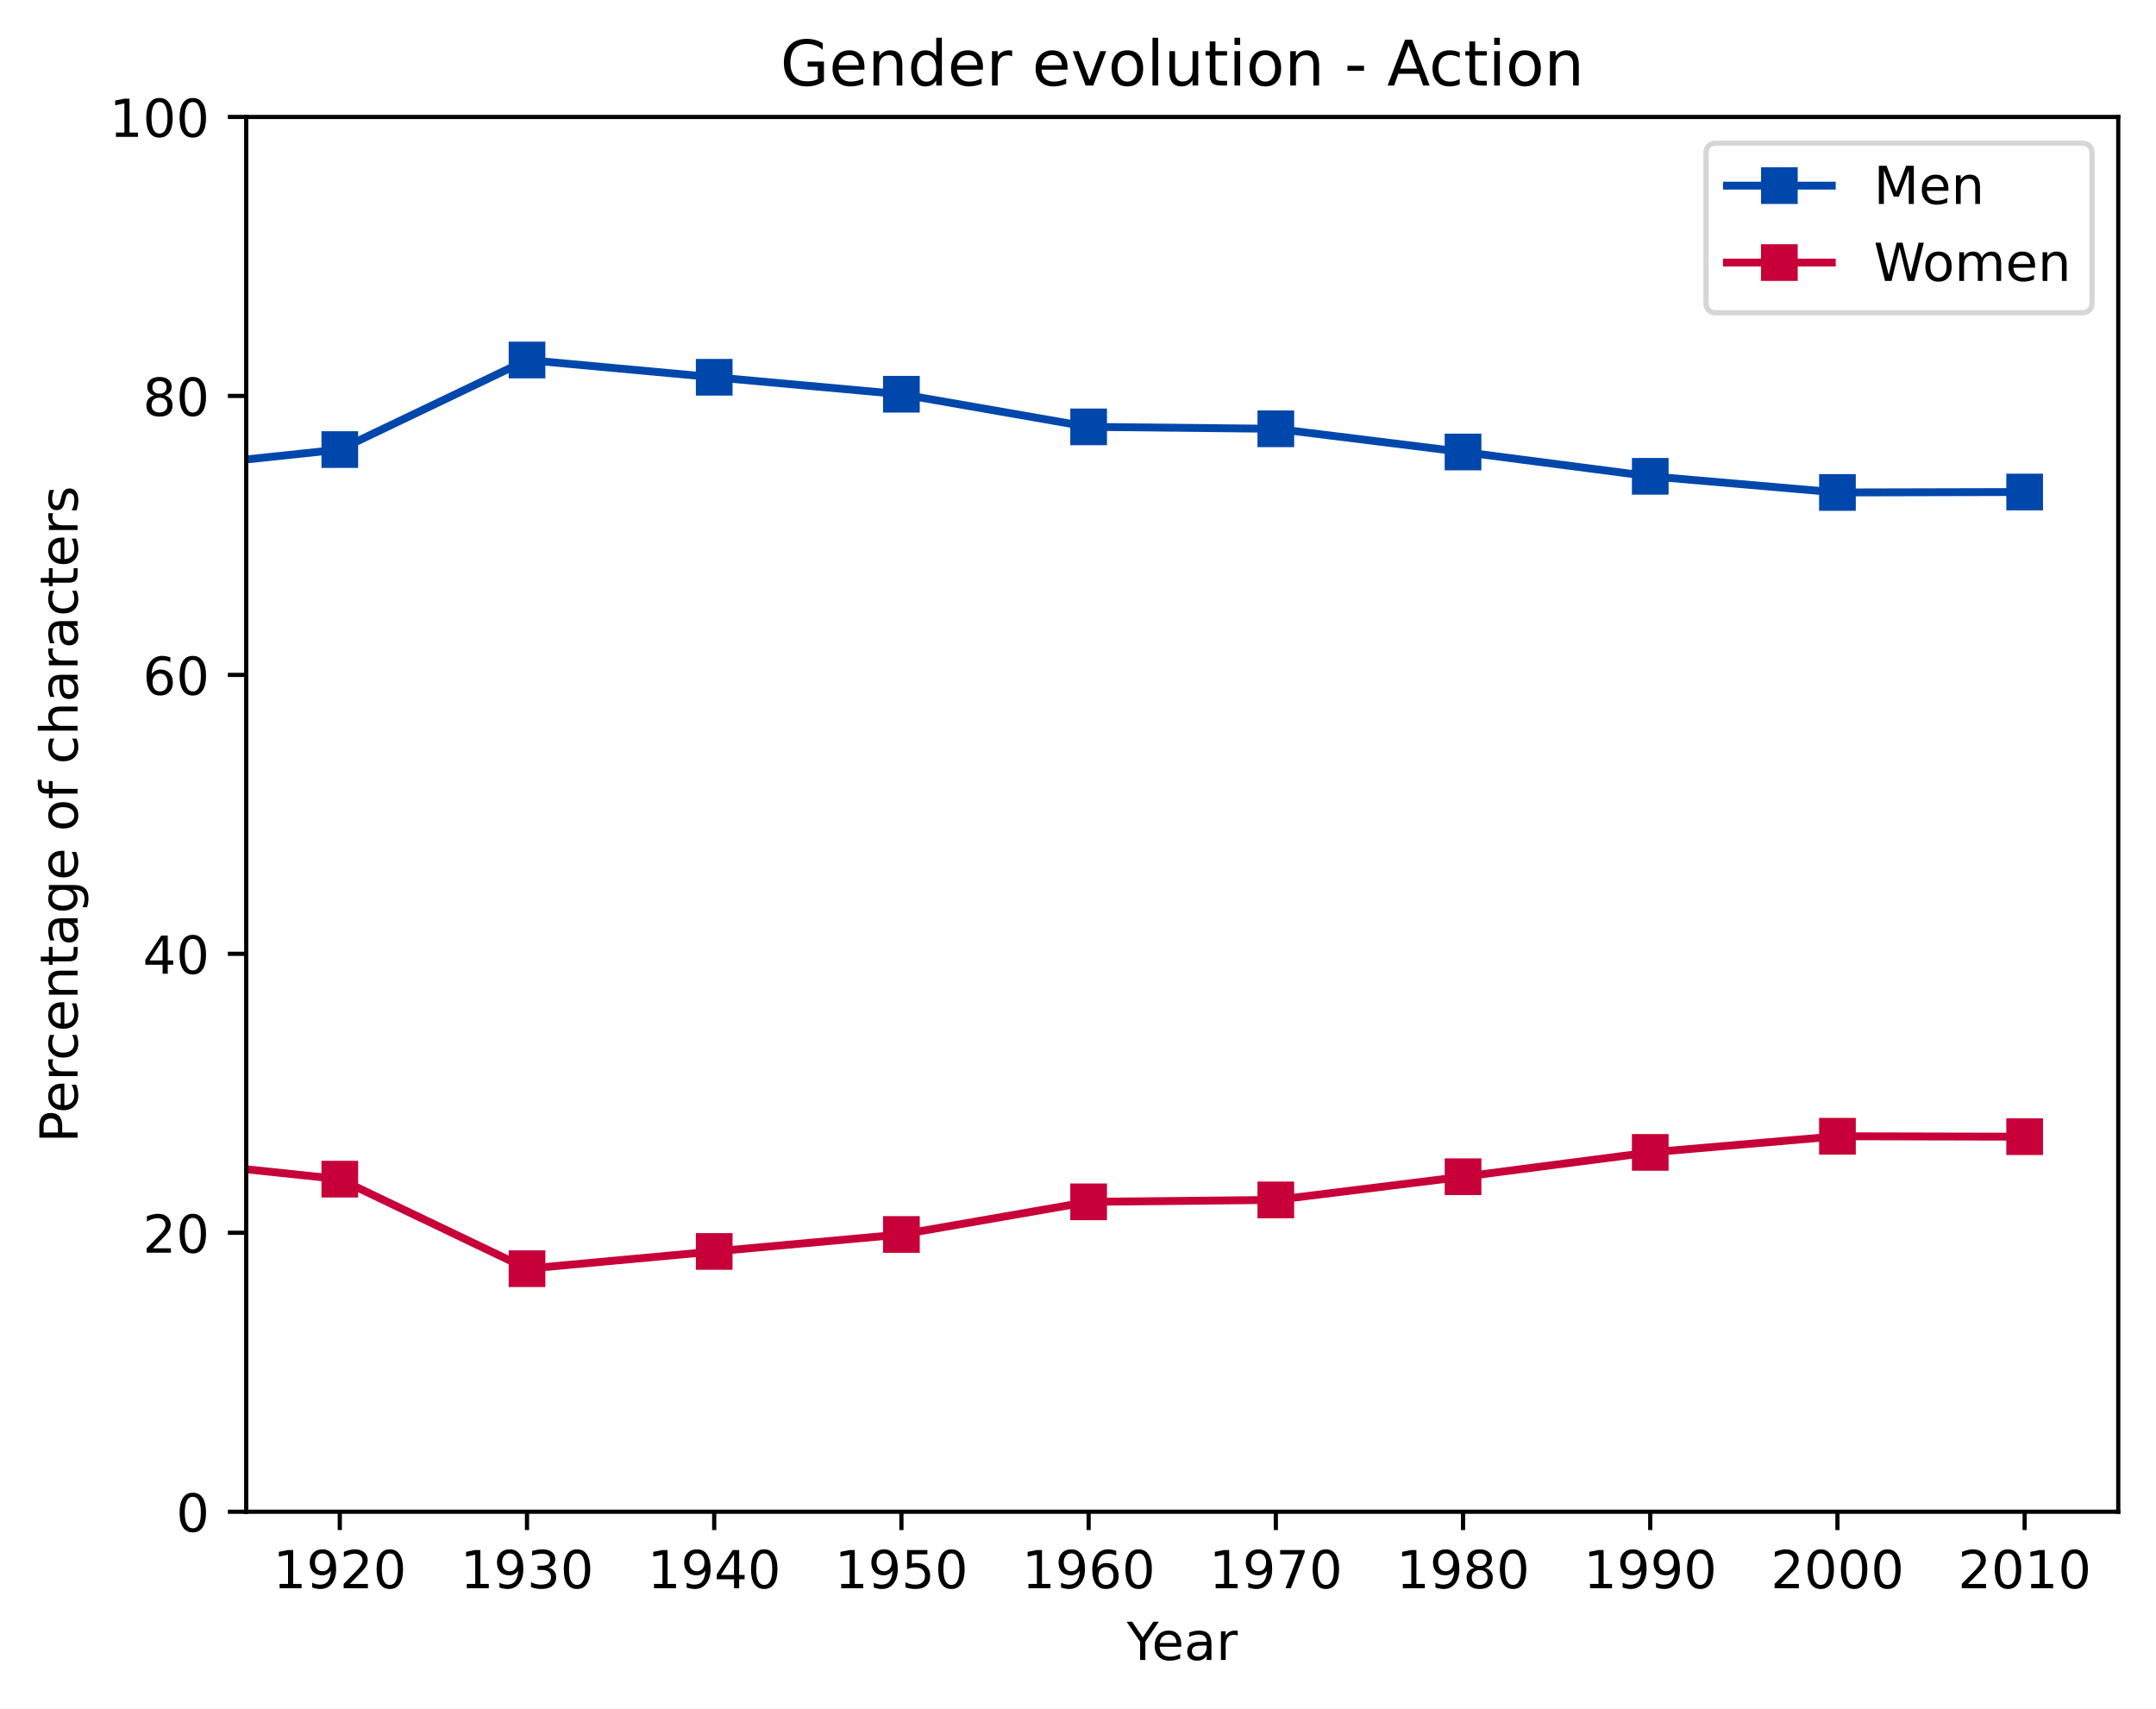
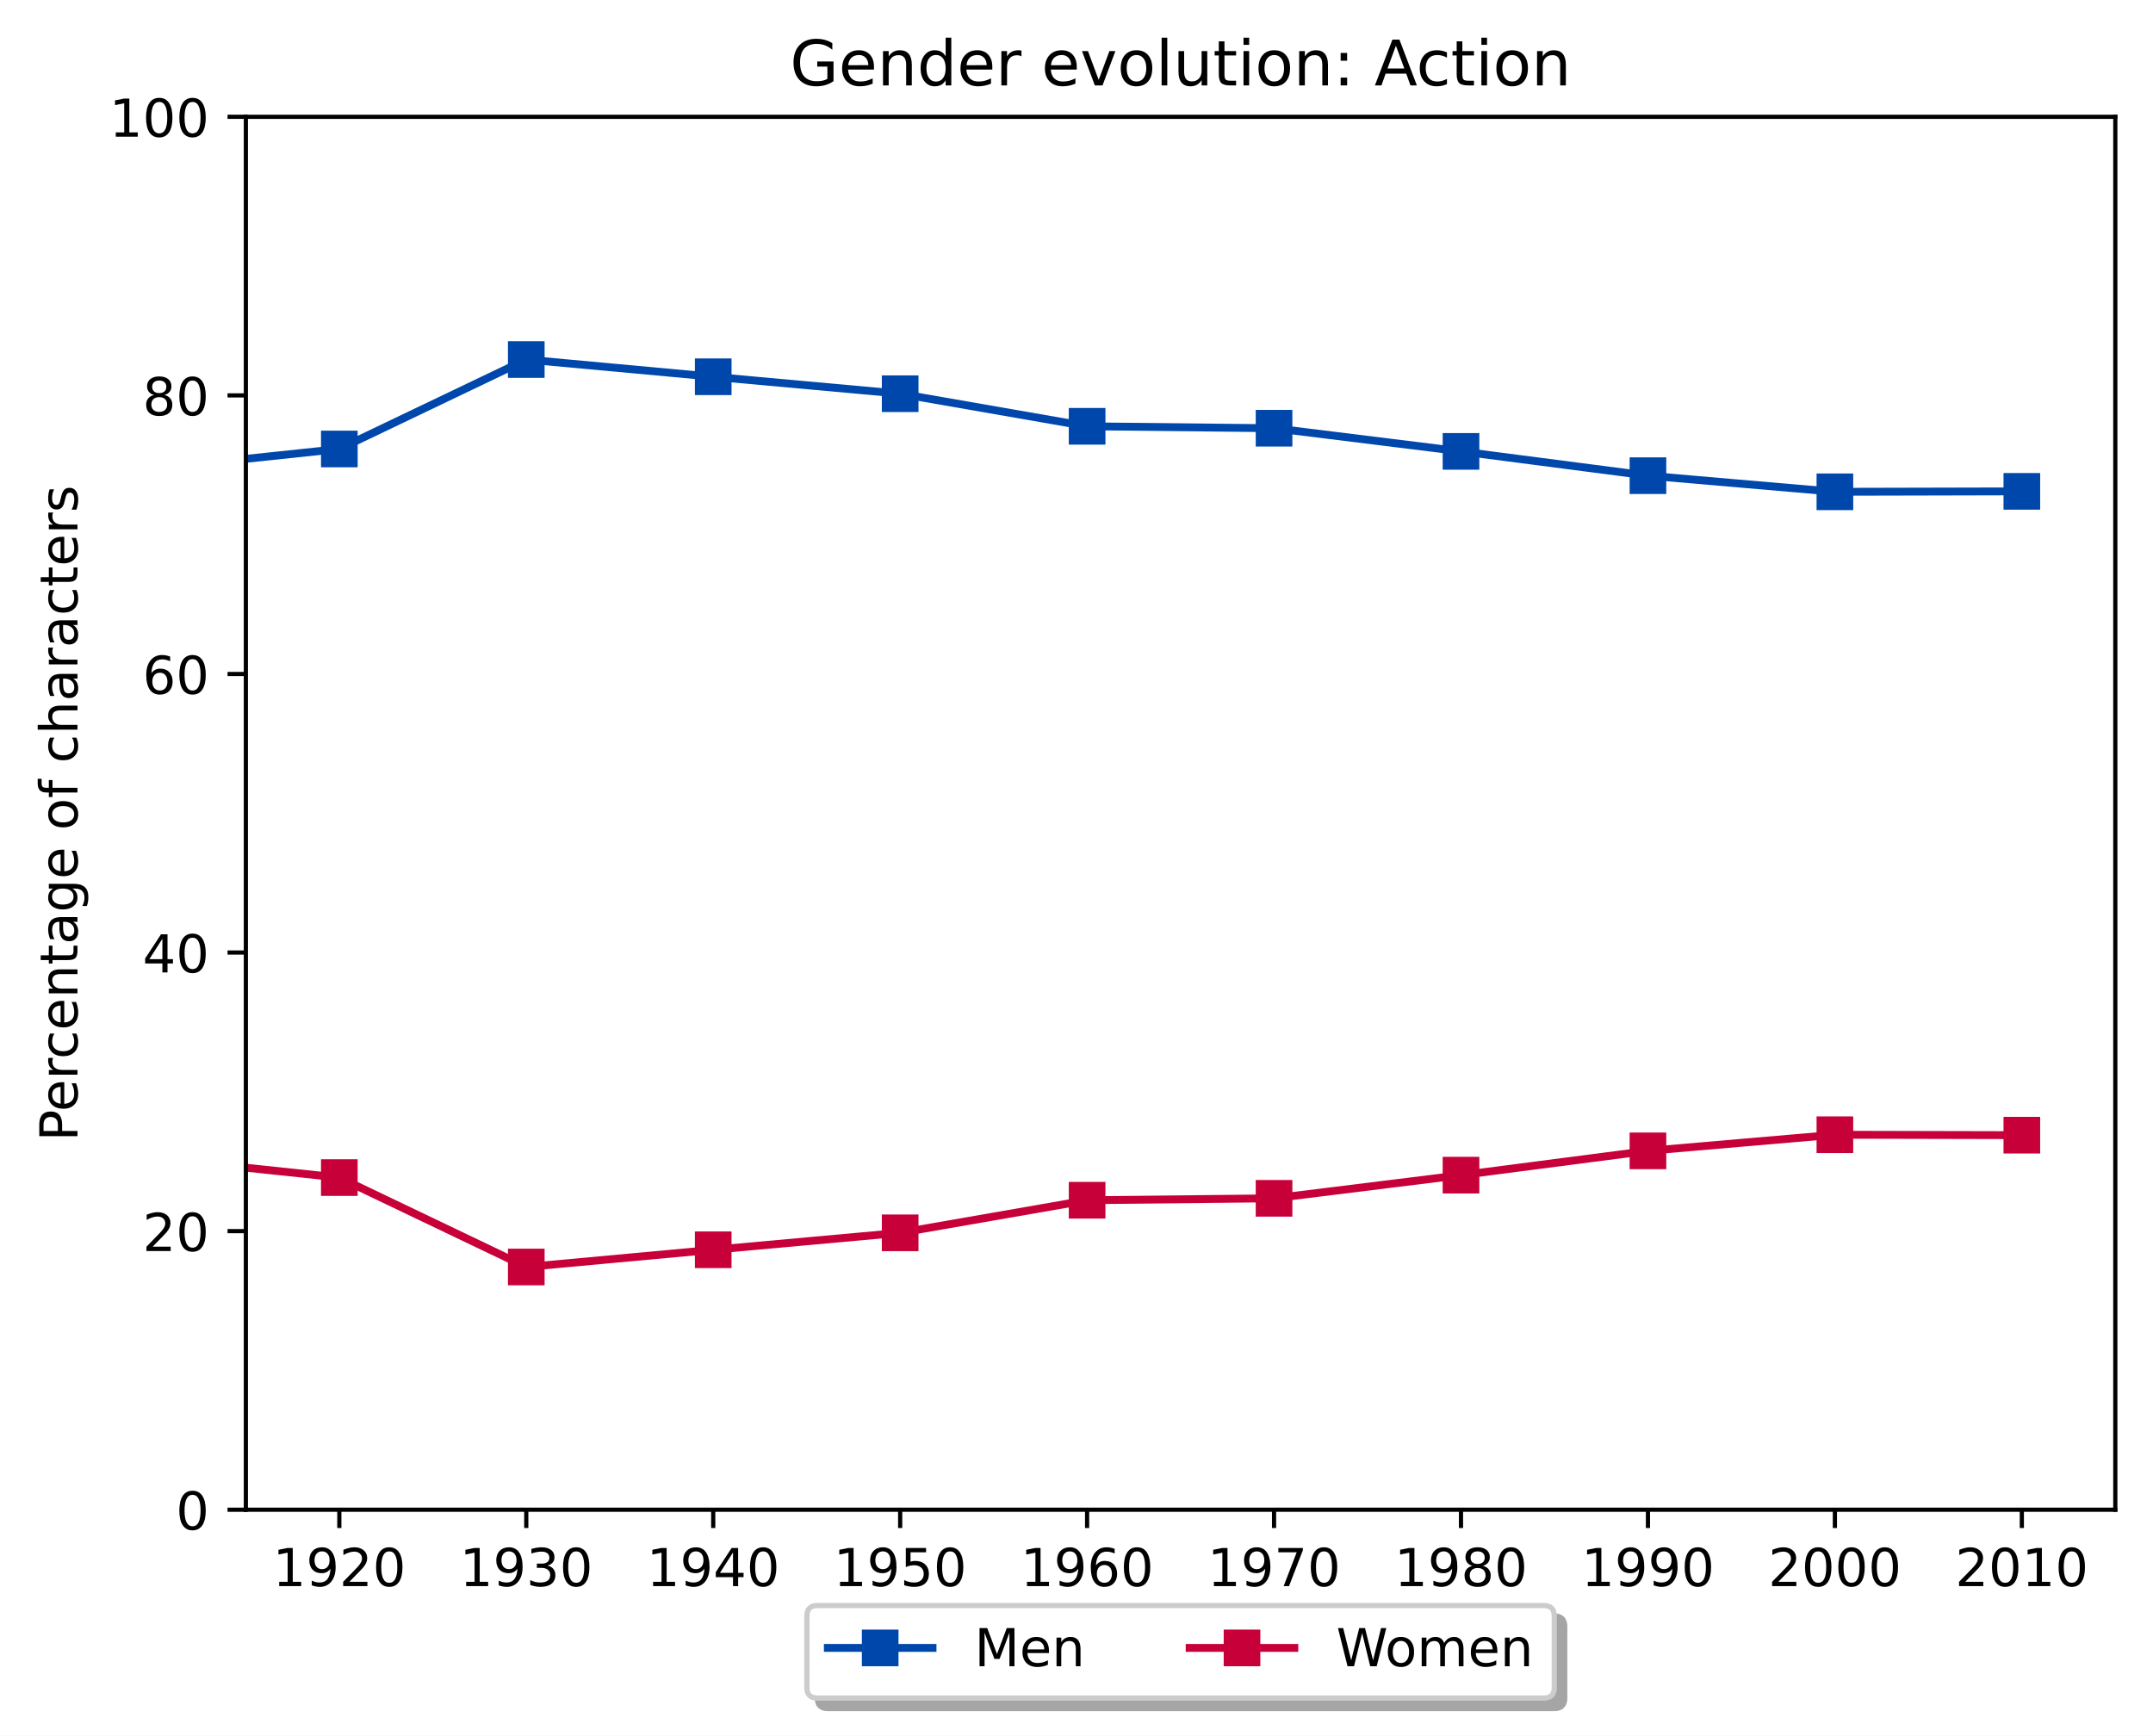
- <svg xmlns="http://www.w3.org/2000/svg" xmlns:xlink="http://www.w3.org/1999/xlink" width="411.286pt" height="325.986pt" viewBox="0 0 411.286 325.986" version="1.1">
+ <svg xmlns="http://www.w3.org/2000/svg" xmlns:xlink="http://www.w3.org/1999/xlink" width="411.286pt" height="331.614pt" viewBox="0 0 411.286 331.614" version="1.1">
  <defs>
    <style type="text/css">*{stroke-linejoin: round; stroke-linecap: butt}</style>
  </defs>
  <g id="figure_1">
    <g id="patch_1">
-       <path d="M 0 325.986  L 411.286 325.986  L 411.286 0  L 0 0  z " style="fill: #ffffff" />
+       <path d="M 0 331.614  L 411.286 331.614  L 411.286 0  L 0 0  z " style="fill: #ffffff" />
    </g>
    <g id="axes_1">
      <g id="patch_2">
        <path d="M 46.966 288.43  L 404.086 288.43  L 404.086 22.318  L 46.966 22.318  z " style="fill: #ffffff" />
      </g>
      <g id="matplotlib.axis_1">
        <g id="xtick_1">
          <g id="line2d_1">
            <defs>
-               <path id="maaf0860f93" d="M 0 0  L 0 3.5  " style="stroke: #000000; stroke-width: 0.8" />
-             </defs>
-             <g>
-               <use xlink:href="#maaf0860f93" x="64.822" y="288.43" style="stroke: #000000; stroke-width: 0.8" />
+               <path id="m2ff13b3310" d="M 0 0  L 0 3.5  " style="stroke: #000000; stroke-width: 0.8" />
+             </defs>
+             <g>
+               <use xlink:href="#m2ff13b3310" x="64.822" y="288.43" style="stroke: #000000; stroke-width: 0.8" />
            </g>
          </g>
          <g id="text_1">
            <g transform="translate(52.09663 303.0286)scale(0.1 -0.1)">
              <defs>
                <path id="DejaVuSans-31" d="M 794 531  L 1825 531  L 1825 4091  L 703 3866  L 703 4441  L 1819 4666  L 2450 4666  L 2450 531  L 3481 531  L 3481 0  L 794 0  L 794 531  z " transform="scale(0.015625)" />
                <path id="DejaVuSans-39" d="M 703 97  L 703 672  Q 941 559 1184 500  Q 1428 441 1663 441  Q 2288 441 2617 861  Q 2947 1281 2994 2138  Q 2813 1869 2534 1725  Q 2256 1581 1919 1581  Q 1219 1581 811 2004  Q 403 2428 403 3163  Q 403 3881 828 4315  Q 1253 4750 1959 4750  Q 2769 4750 3195 4129  Q 3622 3509 3622 2328  Q 3622 1225 3098 567  Q 2575 -91 1691 -91  Q 1453 -91 1209 -44  Q 966 3 703 97  z M 1959 2075  Q 2384 2075 2632 2365  Q 2881 2656 2881 3163  Q 2881 3666 2632 3958  Q 2384 4250 1959 4250  Q 1534 4250 1286 3958  Q 1038 3666 1038 3163  Q 1038 2656 1286 2365  Q 1534 2075 1959 2075  z " transform="scale(0.015625)" />
                <path id="DejaVuSans-32" d="M 1228 531  L 3431 531  L 3431 0  L 469 0  L 469 531  Q 828 903 1448 1529  Q 2069 2156 2228 2338  Q 2531 2678 2651 2914  Q 2772 3150 2772 3378  Q 2772 3750 2511 3984  Q 2250 4219 1831 4219  Q 1534 4219 1204 4116  Q 875 4013 500 3803  L 500 4441  Q 881 4594 1212 4672  Q 1544 4750 1819 4750  Q 2544 4750 2975 4387  Q 3406 4025 3406 3419  Q 3406 3131 3298 2873  Q 3191 2616 2906 2266  Q 2828 2175 2409 1742  Q 1991 1309 1228 531  z " transform="scale(0.015625)" />
                <path id="DejaVuSans-30" d="M 2034 4250  Q 1547 4250 1301 3770  Q 1056 3291 1056 2328  Q 1056 1369 1301 889  Q 1547 409 2034 409  Q 2525 409 2770 889  Q 3016 1369 3016 2328  Q 3016 3291 2770 3770  Q 2525 4250 2034 4250  z M 2034 4750  Q 2819 4750 3233 4129  Q 3647 3509 3647 2328  Q 3647 1150 3233 529  Q 2819 -91 2034 -91  Q 1250 -91 836 529  Q 422 1150 422 2328  Q 422 3509 836 4129  Q 1250 4750 2034 4750  z " transform="scale(0.015625)" />
              </defs>
              <use xlink:href="#DejaVuSans-31" />
              <use xlink:href="#DejaVuSans-39" x="63.623" />
              <use xlink:href="#DejaVuSans-32" x="127.246" />
              <use xlink:href="#DejaVuSans-30" x="190.869" />
            </g>
          </g>
        </g>
        <g id="xtick_2">
          <g id="line2d_2">
            <g>
-               <use xlink:href="#maaf0860f93" x="100.534" y="288.43" style="stroke: #000000; stroke-width: 0.8" />
+               <use xlink:href="#m2ff13b3310" x="100.534" y="288.43" style="stroke: #000000; stroke-width: 0.8" />
            </g>
          </g>
          <g id="text_2">
            <g transform="translate(87.80863 303.0286)scale(0.1 -0.1)">
              <defs>
                <path id="DejaVuSans-33" d="M 2597 2516  Q 3050 2419 3304 2112  Q 3559 1806 3559 1356  Q 3559 666 3084 287  Q 2609 -91 1734 -91  Q 1441 -91 1130 -33  Q 819 25 488 141  L 488 750  Q 750 597 1062 519  Q 1375 441 1716 441  Q 2309 441 2620 675  Q 2931 909 2931 1356  Q 2931 1769 2642 2001  Q 2353 2234 1838 2234  L 1294 2234  L 1294 2753  L 1863 2753  Q 2328 2753 2575 2939  Q 2822 3125 2822 3475  Q 2822 3834 2567 4026  Q 2313 4219 1838 4219  Q 1578 4219 1281 4162  Q 984 4106 628 3988  L 628 4550  Q 988 4650 1302 4700  Q 1616 4750 1894 4750  Q 2613 4750 3031 4423  Q 3450 4097 3450 3541  Q 3450 3153 3228 2886  Q 3006 2619 2597 2516  z " transform="scale(0.015625)" />
              </defs>
              <use xlink:href="#DejaVuSans-31" />
              <use xlink:href="#DejaVuSans-39" x="63.623" />
              <use xlink:href="#DejaVuSans-33" x="127.246" />
              <use xlink:href="#DejaVuSans-30" x="190.869" />
            </g>
          </g>
        </g>
        <g id="xtick_3">
          <g id="line2d_3">
            <g>
-               <use xlink:href="#maaf0860f93" x="136.246" y="288.43" style="stroke: #000000; stroke-width: 0.8" />
+               <use xlink:href="#m2ff13b3310" x="136.246" y="288.43" style="stroke: #000000; stroke-width: 0.8" />
            </g>
          </g>
          <g id="text_3">
            <g transform="translate(123.5206 303.0286)scale(0.1 -0.1)">
              <defs>
                <path id="DejaVuSans-34" d="M 2419 4116  L 825 1625  L 2419 1625  L 2419 4116  z M 2253 4666  L 3047 4666  L 3047 1625  L 3713 1625  L 3713 1100  L 3047 1100  L 3047 0  L 2419 0  L 2419 1100  L 313 1100  L 313 1709  L 2253 4666  z " transform="scale(0.015625)" />
              </defs>
              <use xlink:href="#DejaVuSans-31" />
              <use xlink:href="#DejaVuSans-39" x="63.623" />
              <use xlink:href="#DejaVuSans-34" x="127.246" />
              <use xlink:href="#DejaVuSans-30" x="190.869" />
            </g>
          </g>
        </g>
        <g id="xtick_4">
          <g id="line2d_4">
            <g>
-               <use xlink:href="#maaf0860f93" x="171.958" y="288.43" style="stroke: #000000; stroke-width: 0.8" />
+               <use xlink:href="#m2ff13b3310" x="171.958" y="288.43" style="stroke: #000000; stroke-width: 0.8" />
            </g>
          </g>
          <g id="text_4">
            <g transform="translate(159.2326 303.0286)scale(0.1 -0.1)">
              <defs>
                <path id="DejaVuSans-35" d="M 691 4666  L 3169 4666  L 3169 4134  L 1269 4134  L 1269 2991  Q 1406 3038 1543 3061  Q 1681 3084 1819 3084  Q 2600 3084 3056 2656  Q 3513 2228 3513 1497  Q 3513 744 3044 326  Q 2575 -91 1722 -91  Q 1428 -91 1123 -41  Q 819 9 494 109  L 494 744  Q 775 591 1075 516  Q 1375 441 1709 441  Q 2250 441 2565 725  Q 2881 1009 2881 1497  Q 2881 1984 2565 2268  Q 2250 2553 1709 2553  Q 1456 2553 1204 2497  Q 953 2441 691 2322  L 691 4666  z " transform="scale(0.015625)" />
              </defs>
              <use xlink:href="#DejaVuSans-31" />
              <use xlink:href="#DejaVuSans-39" x="63.623" />
              <use xlink:href="#DejaVuSans-35" x="127.246" />
              <use xlink:href="#DejaVuSans-30" x="190.869" />
            </g>
          </g>
        </g>
        <g id="xtick_5">
          <g id="line2d_5">
            <g>
-               <use xlink:href="#maaf0860f93" x="207.67" y="288.43" style="stroke: #000000; stroke-width: 0.8" />
+               <use xlink:href="#m2ff13b3310" x="207.67" y="288.43" style="stroke: #000000; stroke-width: 0.8" />
            </g>
          </g>
          <g id="text_5">
            <g transform="translate(194.9446 303.0286)scale(0.1 -0.1)">
              <defs>
                <path id="DejaVuSans-36" d="M 2113 2584  Q 1688 2584 1439 2293  Q 1191 2003 1191 1497  Q 1191 994 1439 701  Q 1688 409 2113 409  Q 2538 409 2786 701  Q 3034 994 3034 1497  Q 3034 2003 2786 2293  Q 2538 2584 2113 2584  z M 3366 4563  L 3366 3988  Q 3128 4100 2886 4159  Q 2644 4219 2406 4219  Q 1781 4219 1451 3797  Q 1122 3375 1075 2522  Q 1259 2794 1537 2939  Q 1816 3084 2150 3084  Q 2853 3084 3261 2657  Q 3669 2231 3669 1497  Q 3669 778 3244 343  Q 2819 -91 2113 -91  Q 1303 -91 875 529  Q 447 1150 447 2328  Q 447 3434 972 4092  Q 1497 4750 2381 4750  Q 2619 4750 2861 4703  Q 3103 4656 3366 4563  z " transform="scale(0.015625)" />
              </defs>
              <use xlink:href="#DejaVuSans-31" />
              <use xlink:href="#DejaVuSans-39" x="63.623" />
              <use xlink:href="#DejaVuSans-36" x="127.246" />
              <use xlink:href="#DejaVuSans-30" x="190.869" />
            </g>
          </g>
        </g>
        <g id="xtick_6">
          <g id="line2d_6">
            <g>
-               <use xlink:href="#maaf0860f93" x="243.382" y="288.43" style="stroke: #000000; stroke-width: 0.8" />
+               <use xlink:href="#m2ff13b3310" x="243.382" y="288.43" style="stroke: #000000; stroke-width: 0.8" />
            </g>
          </g>
          <g id="text_6">
            <g transform="translate(230.6566 303.0286)scale(0.1 -0.1)">
              <defs>
                <path id="DejaVuSans-37" d="M 525 4666  L 3525 4666  L 3525 4397  L 1831 0  L 1172 0  L 2766 4134  L 525 4134  L 525 4666  z " transform="scale(0.015625)" />
              </defs>
              <use xlink:href="#DejaVuSans-31" />
              <use xlink:href="#DejaVuSans-39" x="63.623" />
              <use xlink:href="#DejaVuSans-37" x="127.246" />
              <use xlink:href="#DejaVuSans-30" x="190.869" />
            </g>
          </g>
        </g>
        <g id="xtick_7">
          <g id="line2d_7">
            <g>
-               <use xlink:href="#maaf0860f93" x="279.094" y="288.43" style="stroke: #000000; stroke-width: 0.8" />
+               <use xlink:href="#m2ff13b3310" x="279.094" y="288.43" style="stroke: #000000; stroke-width: 0.8" />
            </g>
          </g>
          <g id="text_7">
            <g transform="translate(266.3686 303.0286)scale(0.1 -0.1)">
              <defs>
                <path id="DejaVuSans-38" d="M 2034 2216  Q 1584 2216 1326 1975  Q 1069 1734 1069 1313  Q 1069 891 1326 650  Q 1584 409 2034 409  Q 2484 409 2743 651  Q 3003 894 3003 1313  Q 3003 1734 2745 1975  Q 2488 2216 2034 2216  z M 1403 2484  Q 997 2584 770 2862  Q 544 3141 544 3541  Q 544 4100 942 4425  Q 1341 4750 2034 4750  Q 2731 4750 3128 4425  Q 3525 4100 3525 3541  Q 3525 3141 3298 2862  Q 3072 2584 2669 2484  Q 3125 2378 3379 2068  Q 3634 1759 3634 1313  Q 3634 634 3220 271  Q 2806 -91 2034 -91  Q 1263 -91 848 271  Q 434 634 434 1313  Q 434 1759 690 2068  Q 947 2378 1403 2484  z M 1172 3481  Q 1172 3119 1398 2916  Q 1625 2713 2034 2713  Q 2441 2713 2670 2916  Q 2900 3119 2900 3481  Q 2900 3844 2670 4047  Q 2441 4250 2034 4250  Q 1625 4250 1398 4047  Q 1172 3844 1172 3481  z " transform="scale(0.015625)" />
              </defs>
              <use xlink:href="#DejaVuSans-31" />
              <use xlink:href="#DejaVuSans-39" x="63.623" />
              <use xlink:href="#DejaVuSans-38" x="127.246" />
              <use xlink:href="#DejaVuSans-30" x="190.869" />
            </g>
          </g>
        </g>
        <g id="xtick_8">
          <g id="line2d_8">
            <g>
-               <use xlink:href="#maaf0860f93" x="314.806" y="288.43" style="stroke: #000000; stroke-width: 0.8" />
+               <use xlink:href="#m2ff13b3310" x="314.806" y="288.43" style="stroke: #000000; stroke-width: 0.8" />
            </g>
          </g>
          <g id="text_8">
            <g transform="translate(302.0806 303.0286)scale(0.1 -0.1)">
              <use xlink:href="#DejaVuSans-31" />
              <use xlink:href="#DejaVuSans-39" x="63.623" />
              <use xlink:href="#DejaVuSans-39" x="127.246" />
              <use xlink:href="#DejaVuSans-30" x="190.869" />
            </g>
          </g>
        </g>
        <g id="xtick_9">
          <g id="line2d_9">
            <g>
-               <use xlink:href="#maaf0860f93" x="350.518" y="288.43" style="stroke: #000000; stroke-width: 0.8" />
+               <use xlink:href="#m2ff13b3310" x="350.518" y="288.43" style="stroke: #000000; stroke-width: 0.8" />
            </g>
          </g>
          <g id="text_9">
            <g transform="translate(337.7926 303.0286)scale(0.1 -0.1)">
              <use xlink:href="#DejaVuSans-32" />
              <use xlink:href="#DejaVuSans-30" x="63.623" />
              <use xlink:href="#DejaVuSans-30" x="127.246" />
              <use xlink:href="#DejaVuSans-30" x="190.869" />
            </g>
          </g>
        </g>
        <g id="xtick_10">
          <g id="line2d_10">
            <g>
-               <use xlink:href="#maaf0860f93" x="386.23" y="288.43" style="stroke: #000000; stroke-width: 0.8" />
+               <use xlink:href="#m2ff13b3310" x="386.23" y="288.43" style="stroke: #000000; stroke-width: 0.8" />
            </g>
          </g>
          <g id="text_10">
            <g transform="translate(373.5046 303.0286)scale(0.1 -0.1)">
              <use xlink:href="#DejaVuSans-32" />
              <use xlink:href="#DejaVuSans-30" x="63.623" />
              <use xlink:href="#DejaVuSans-31" x="127.246" />
              <use xlink:href="#DejaVuSans-30" x="190.869" />
            </g>
          </g>
        </g>
        <g id="text_11">
          <g transform="translate(214.9381 316.7067)scale(0.1 -0.1)">
            <defs>
              <path id="DejaVuSans-59" d="M -13 4666  L 666 4666  L 1959 2747  L 3244 4666  L 3922 4666  L 2272 2222  L 2272 0  L 1638 0  L 1638 2222  L -13 4666  z " transform="scale(0.015625)" />
              <path id="DejaVuSans-65" d="M 3597 1894  L 3597 1613  L 953 1613  Q 991 1019 1311 708  Q 1631 397 2203 397  Q 2534 397 2845 478  Q 3156 559 3463 722  L 3463 178  Q 3153 47 2828 -22  Q 2503 -91 2169 -91  Q 1331 -91 842 396  Q 353 884 353 1716  Q 353 2575 817 3079  Q 1281 3584 2069 3584  Q 2775 3584 3186 3129  Q 3597 2675 3597 1894  z M 3022 2063  Q 3016 2534 2758 2815  Q 2500 3097 2075 3097  Q 1594 3097 1305 2825  Q 1016 2553 972 2059  L 3022 2063  z " transform="scale(0.015625)" />
              <path id="DejaVuSans-61" d="M 2194 1759  Q 1497 1759 1228 1600  Q 959 1441 959 1056  Q 959 750 1161 570  Q 1363 391 1709 391  Q 2188 391 2477 730  Q 2766 1069 2766 1631  L 2766 1759  L 2194 1759  z M 3341 1997  L 3341 0  L 2766 0  L 2766 531  Q 2569 213 2275 61  Q 1981 -91 1556 -91  Q 1019 -91 701 211  Q 384 513 384 1019  Q 384 1609 779 1909  Q 1175 2209 1959 2209  L 2766 2209  L 2766 2266  Q 2766 2663 2505 2880  Q 2244 3097 1772 3097  Q 1472 3097 1187 3025  Q 903 2953 641 2809  L 641 3341  Q 956 3463 1253 3523  Q 1550 3584 1831 3584  Q 2591 3584 2966 3190  Q 3341 2797 3341 1997  z " transform="scale(0.015625)" />
              <path id="DejaVuSans-72" d="M 2631 2963  Q 2534 3019 2420 3045  Q 2306 3072 2169 3072  Q 1681 3072 1420 2755  Q 1159 2438 1159 1844  L 1159 0  L 581 0  L 581 3500  L 1159 3500  L 1159 2956  Q 1341 3275 1631 3429  Q 1922 3584 2338 3584  Q 2397 3584 2469 3576  Q 2541 3569 2628 3553  L 2631 2963  z " transform="scale(0.015625)" />
            </defs>
            <use xlink:href="#DejaVuSans-59" />
            <use xlink:href="#DejaVuSans-65" x="47.834" />
            <use xlink:href="#DejaVuSans-61" x="109.357" />
            <use xlink:href="#DejaVuSans-72" x="170.637" />
          </g>
        </g>
      </g>
      <g id="matplotlib.axis_2">
        <g id="ytick_1">
          <g id="line2d_11">
            <defs>
-               <path id="m93b9f2f138" d="M 0 0  L -3.5 0  " style="stroke: #000000; stroke-width: 0.8" />
-             </defs>
-             <g>
-               <use xlink:href="#m93b9f2f138" x="46.966" y="288.43" style="stroke: #000000; stroke-width: 0.8" />
+               <path id="m09bf761d93" d="M 0 0  L -3.5 0  " style="stroke: #000000; stroke-width: 0.8" />
+             </defs>
+             <g>
+               <use xlink:href="#m09bf761d93" x="46.966" y="288.43" style="stroke: #000000; stroke-width: 0.8" />
            </g>
          </g>
          <g id="text_12">
            <g transform="translate(33.60312 292.2293)scale(0.1 -0.1)">
              <use xlink:href="#DejaVuSans-30" />
            </g>
          </g>
        </g>
        <g id="ytick_2">
          <g id="line2d_12">
            <g>
-               <use xlink:href="#m93b9f2f138" x="46.966" y="235.208" style="stroke: #000000; stroke-width: 0.8" />
+               <use xlink:href="#m09bf761d93" x="46.966" y="235.208" style="stroke: #000000; stroke-width: 0.8" />
            </g>
          </g>
          <g id="text_13">
            <g transform="translate(27.24063 239.0069)scale(0.1 -0.1)">
              <use xlink:href="#DejaVuSans-32" />
              <use xlink:href="#DejaVuSans-30" x="63.623" />
            </g>
          </g>
        </g>
        <g id="ytick_3">
          <g id="line2d_13">
            <g>
-               <use xlink:href="#m93b9f2f138" x="46.966" y="181.985" style="stroke: #000000; stroke-width: 0.8" />
+               <use xlink:href="#m09bf761d93" x="46.966" y="181.985" style="stroke: #000000; stroke-width: 0.8" />
            </g>
          </g>
          <g id="text_14">
            <g transform="translate(27.24063 185.7845)scale(0.1 -0.1)">
              <use xlink:href="#DejaVuSans-34" />
              <use xlink:href="#DejaVuSans-30" x="63.623" />
            </g>
          </g>
        </g>
        <g id="ytick_4">
          <g id="line2d_14">
            <g>
-               <use xlink:href="#m93b9f2f138" x="46.966" y="128.763" style="stroke: #000000; stroke-width: 0.8" />
+               <use xlink:href="#m09bf761d93" x="46.966" y="128.763" style="stroke: #000000; stroke-width: 0.8" />
            </g>
          </g>
          <g id="text_15">
            <g transform="translate(27.24063 132.5621)scale(0.1 -0.1)">
              <use xlink:href="#DejaVuSans-36" />
              <use xlink:href="#DejaVuSans-30" x="63.623" />
            </g>
          </g>
        </g>
        <g id="ytick_5">
          <g id="line2d_15">
            <g>
-               <use xlink:href="#m93b9f2f138" x="46.966" y="75.541" style="stroke: #000000; stroke-width: 0.8" />
+               <use xlink:href="#m09bf761d93" x="46.966" y="75.541" style="stroke: #000000; stroke-width: 0.8" />
            </g>
          </g>
          <g id="text_16">
            <g transform="translate(27.24063 79.33974)scale(0.1 -0.1)">
              <use xlink:href="#DejaVuSans-38" />
              <use xlink:href="#DejaVuSans-30" x="63.623" />
            </g>
          </g>
        </g>
        <g id="ytick_6">
          <g id="line2d_16">
            <g>
-               <use xlink:href="#m93b9f2f138" x="46.966" y="22.318" style="stroke: #000000; stroke-width: 0.8" />
+               <use xlink:href="#m09bf761d93" x="46.966" y="22.318" style="stroke: #000000; stroke-width: 0.8" />
            </g>
          </g>
          <g id="text_17">
            <g transform="translate(20.87813 26.11734)scale(0.1 -0.1)">
              <use xlink:href="#DejaVuSans-31" />
              <use xlink:href="#DejaVuSans-30" x="63.623" />
              <use xlink:href="#DejaVuSans-30" x="127.246" />
            </g>
          </g>
        </g>
        <g id="text_18">
          <g transform="translate(14.79844 218.0421)rotate(-90)scale(0.1 -0.1)">
            <defs>
              <path id="DejaVuSans-50" d="M 1259 4147  L 1259 2394  L 2053 2394  Q 2494 2394 2734 2622  Q 2975 2850 2975 3272  Q 2975 3691 2734 3919  Q 2494 4147 2053 4147  L 1259 4147  z M 628 4666  L 2053 4666  Q 2838 4666 3239 4311  Q 3641 3956 3641 3272  Q 3641 2581 3239 2228  Q 2838 1875 2053 1875  L 1259 1875  L 1259 0  L 628 0  L 628 4666  z " transform="scale(0.015625)" />
              <path id="DejaVuSans-63" d="M 3122 3366  L 3122 2828  Q 2878 2963 2633 3030  Q 2388 3097 2138 3097  Q 1578 3097 1268 2742  Q 959 2388 959 1747  Q 959 1106 1268 751  Q 1578 397 2138 397  Q 2388 397 2633 464  Q 2878 531 3122 666  L 3122 134  Q 2881 22 2623 -34  Q 2366 -91 2075 -91  Q 1284 -91 818 406  Q 353 903 353 1747  Q 353 2603 823 3093  Q 1294 3584 2113 3584  Q 2378 3584 2631 3529  Q 2884 3475 3122 3366  z " transform="scale(0.015625)" />
              <path id="DejaVuSans-6e" d="M 3513 2113  L 3513 0  L 2938 0  L 2938 2094  Q 2938 2591 2744 2837  Q 2550 3084 2163 3084  Q 1697 3084 1428 2787  Q 1159 2491 1159 1978  L 1159 0  L 581 0  L 581 3500  L 1159 3500  L 1159 2956  Q 1366 3272 1645 3428  Q 1925 3584 2291 3584  Q 2894 3584 3203 3211  Q 3513 2838 3513 2113  z " transform="scale(0.015625)" />
              <path id="DejaVuSans-74" d="M 1172 4494  L 1172 3500  L 2356 3500  L 2356 3053  L 1172 3053  L 1172 1153  Q 1172 725 1289 603  Q 1406 481 1766 481  L 2356 481  L 2356 0  L 1766 0  Q 1100 0 847 248  Q 594 497 594 1153  L 594 3053  L 172 3053  L 172 3500  L 594 3500  L 594 4494  L 1172 4494  z " transform="scale(0.015625)" />
              <path id="DejaVuSans-67" d="M 2906 1791  Q 2906 2416 2648 2759  Q 2391 3103 1925 3103  Q 1463 3103 1205 2759  Q 947 2416 947 1791  Q 947 1169 1205 825  Q 1463 481 1925 481  Q 2391 481 2648 825  Q 2906 1169 2906 1791  z M 3481 434  Q 3481 -459 3084 -895  Q 2688 -1331 1869 -1331  Q 1566 -1331 1297 -1286  Q 1028 -1241 775 -1147  L 775 -588  Q 1028 -725 1275 -790  Q 1522 -856 1778 -856  Q 2344 -856 2625 -561  Q 2906 -266 2906 331  L 2906 616  Q 2728 306 2450 153  Q 2172 0 1784 0  Q 1141 0 747 490  Q 353 981 353 1791  Q 353 2603 747 3093  Q 1141 3584 1784 3584  Q 2172 3584 2450 3431  Q 2728 3278 2906 2969  L 2906 3500  L 3481 3500  L 3481 434  z " transform="scale(0.015625)" />
              <path id="DejaVuSans-20" transform="scale(0.015625)" />
              <path id="DejaVuSans-6f" d="M 1959 3097  Q 1497 3097 1228 2736  Q 959 2375 959 1747  Q 959 1119 1226 758  Q 1494 397 1959 397  Q 2419 397 2687 759  Q 2956 1122 2956 1747  Q 2956 2369 2687 2733  Q 2419 3097 1959 3097  z M 1959 3584  Q 2709 3584 3137 3096  Q 3566 2609 3566 1747  Q 3566 888 3137 398  Q 2709 -91 1959 -91  Q 1206 -91 779 398  Q 353 888 353 1747  Q 353 2609 779 3096  Q 1206 3584 1959 3584  z " transform="scale(0.015625)" />
              <path id="DejaVuSans-66" d="M 2375 4863  L 2375 4384  L 1825 4384  Q 1516 4384 1395 4259  Q 1275 4134 1275 3809  L 1275 3500  L 2222 3500  L 2222 3053  L 1275 3053  L 1275 0  L 697 0  L 697 3053  L 147 3053  L 147 3500  L 697 3500  L 697 3744  Q 697 4328 969 4595  Q 1241 4863 1831 4863  L 2375 4863  z " transform="scale(0.015625)" />
              <path id="DejaVuSans-68" d="M 3513 2113  L 3513 0  L 2938 0  L 2938 2094  Q 2938 2591 2744 2837  Q 2550 3084 2163 3084  Q 1697 3084 1428 2787  Q 1159 2491 1159 1978  L 1159 0  L 581 0  L 581 4863  L 1159 4863  L 1159 2956  Q 1366 3272 1645 3428  Q 1925 3584 2291 3584  Q 2894 3584 3203 3211  Q 3513 2838 3513 2113  z " transform="scale(0.015625)" />
              <path id="DejaVuSans-73" d="M 2834 3397  L 2834 2853  Q 2591 2978 2328 3040  Q 2066 3103 1784 3103  Q 1356 3103 1142 2972  Q 928 2841 928 2578  Q 928 2378 1081 2264  Q 1234 2150 1697 2047  L 1894 2003  Q 2506 1872 2764 1633  Q 3022 1394 3022 966  Q 3022 478 2636 193  Q 2250 -91 1575 -91  Q 1294 -91 989 -36  Q 684 19 347 128  L 347 722  Q 666 556 975 473  Q 1284 391 1588 391  Q 1994 391 2212 530  Q 2431 669 2431 922  Q 2431 1156 2273 1281  Q 2116 1406 1581 1522  L 1381 1569  Q 847 1681 609 1914  Q 372 2147 372 2553  Q 372 3047 722 3315  Q 1072 3584 1716 3584  Q 2034 3584 2315 3537  Q 2597 3491 2834 3397  z " transform="scale(0.015625)" />
            </defs>
            <use xlink:href="#DejaVuSans-50" />
            <use xlink:href="#DejaVuSans-65" x="56.678" />
            <use xlink:href="#DejaVuSans-72" x="118.201" />
            <use xlink:href="#DejaVuSans-63" x="157.064" />
            <use xlink:href="#DejaVuSans-65" x="212.045" />
            <use xlink:href="#DejaVuSans-6e" x="273.568" />
            <use xlink:href="#DejaVuSans-74" x="336.947" />
            <use xlink:href="#DejaVuSans-61" x="376.156" />
            <use xlink:href="#DejaVuSans-67" x="437.436" />
            <use xlink:href="#DejaVuSans-65" x="500.912" />
            <use xlink:href="#DejaVuSans-20" x="562.436" />
            <use xlink:href="#DejaVuSans-6f" x="594.223" />
            <use xlink:href="#DejaVuSans-66" x="655.404" />
            <use xlink:href="#DejaVuSans-20" x="690.609" />
            <use xlink:href="#DejaVuSans-63" x="722.396" />
            <use xlink:href="#DejaVuSans-68" x="777.377" />
            <use xlink:href="#DejaVuSans-61" x="840.756" />
            <use xlink:href="#DejaVuSans-72" x="902.035" />
            <use xlink:href="#DejaVuSans-61" x="943.148" />
            <use xlink:href="#DejaVuSans-63" x="1004.428" />
            <use xlink:href="#DejaVuSans-74" x="1059.408" />
            <use xlink:href="#DejaVuSans-65" x="1098.617" />
            <use xlink:href="#DejaVuSans-72" x="1160.141" />
            <use xlink:href="#DejaVuSans-73" x="1201.254" />
          </g>
        </g>
      </g>
      <g id="line2d_17">
-         <path d="M -1 84.641  L 29.11 89.546  L 64.822 85.776  L 100.534 68.69  L 136.246 71.979  L 171.958 75.219  L 207.67 81.445  L 243.382 81.811  L 279.094 86.237  L 314.806 90.877  L 350.518 93.959  L 386.23 93.874  " clip-path="url(#pd962056101)" style="fill: none; stroke: #0047ab; stroke-width: 1.5; stroke-linecap: square" />
+         <path d="M -1 84.641  L 29.11 89.546  L 64.822 85.776  L 100.534 68.69  L 136.246 71.979  L 171.958 75.219  L 207.67 81.445  L 243.382 81.811  L 279.094 86.237  L 314.806 90.877  L 350.518 93.959  L 386.23 93.874  " clip-path="url(#p3fa8581e60)" style="fill: none; stroke: #0047ab; stroke-width: 1.5; stroke-linecap: square" />
        <defs>
-           <path id="md0e8c569c8" d="M -3 3  L 3 3  L 3 -3  L -3 -3  z " style="stroke: #0047ab; stroke-linejoin: miter" />
+           <path id="m9309340d07" d="M -3 3  L 3 3  L 3 -3  L -3 -3  z " style="stroke: #0047ab; stroke-linejoin: miter" />
        </defs>
-         <g clip-path="url(#pd962056101)">
-           <use xlink:href="#md0e8c569c8" x="-1" y="84.641" style="fill: #0047ab; stroke: #0047ab; stroke-linejoin: miter" />
-           <use xlink:href="#md0e8c569c8" x="29.11" y="89.546" style="fill: #0047ab; stroke: #0047ab; stroke-linejoin: miter" />
-           <use xlink:href="#md0e8c569c8" x="64.822" y="85.776" style="fill: #0047ab; stroke: #0047ab; stroke-linejoin: miter" />
-           <use xlink:href="#md0e8c569c8" x="100.534" y="68.69" style="fill: #0047ab; stroke: #0047ab; stroke-linejoin: miter" />
-           <use xlink:href="#md0e8c569c8" x="136.246" y="71.979" style="fill: #0047ab; stroke: #0047ab; stroke-linejoin: miter" />
-           <use xlink:href="#md0e8c569c8" x="171.958" y="75.219" style="fill: #0047ab; stroke: #0047ab; stroke-linejoin: miter" />
-           <use xlink:href="#md0e8c569c8" x="207.67" y="81.445" style="fill: #0047ab; stroke: #0047ab; stroke-linejoin: miter" />
-           <use xlink:href="#md0e8c569c8" x="243.382" y="81.811" style="fill: #0047ab; stroke: #0047ab; stroke-linejoin: miter" />
-           <use xlink:href="#md0e8c569c8" x="279.094" y="86.237" style="fill: #0047ab; stroke: #0047ab; stroke-linejoin: miter" />
-           <use xlink:href="#md0e8c569c8" x="314.806" y="90.877" style="fill: #0047ab; stroke: #0047ab; stroke-linejoin: miter" />
-           <use xlink:href="#md0e8c569c8" x="350.518" y="93.959" style="fill: #0047ab; stroke: #0047ab; stroke-linejoin: miter" />
-           <use xlink:href="#md0e8c569c8" x="386.23" y="93.874" style="fill: #0047ab; stroke: #0047ab; stroke-linejoin: miter" />
+         <g clip-path="url(#p3fa8581e60)">
+           <use xlink:href="#m9309340d07" x="-1" y="84.641" style="fill: #0047ab; stroke: #0047ab; stroke-linejoin: miter" />
+           <use xlink:href="#m9309340d07" x="29.11" y="89.546" style="fill: #0047ab; stroke: #0047ab; stroke-linejoin: miter" />
+           <use xlink:href="#m9309340d07" x="64.822" y="85.776" style="fill: #0047ab; stroke: #0047ab; stroke-linejoin: miter" />
+           <use xlink:href="#m9309340d07" x="100.534" y="68.69" style="fill: #0047ab; stroke: #0047ab; stroke-linejoin: miter" />
+           <use xlink:href="#m9309340d07" x="136.246" y="71.979" style="fill: #0047ab; stroke: #0047ab; stroke-linejoin: miter" />
+           <use xlink:href="#m9309340d07" x="171.958" y="75.219" style="fill: #0047ab; stroke: #0047ab; stroke-linejoin: miter" />
+           <use xlink:href="#m9309340d07" x="207.67" y="81.445" style="fill: #0047ab; stroke: #0047ab; stroke-linejoin: miter" />
+           <use xlink:href="#m9309340d07" x="243.382" y="81.811" style="fill: #0047ab; stroke: #0047ab; stroke-linejoin: miter" />
+           <use xlink:href="#m9309340d07" x="279.094" y="86.237" style="fill: #0047ab; stroke: #0047ab; stroke-linejoin: miter" />
+           <use xlink:href="#m9309340d07" x="314.806" y="90.877" style="fill: #0047ab; stroke: #0047ab; stroke-linejoin: miter" />
+           <use xlink:href="#m9309340d07" x="350.518" y="93.959" style="fill: #0047ab; stroke: #0047ab; stroke-linejoin: miter" />
+           <use xlink:href="#m9309340d07" x="386.23" y="93.874" style="fill: #0047ab; stroke: #0047ab; stroke-linejoin: miter" />
        </g>
      </g>
      <g id="line2d_18">
-         <path d="M -1 226.107  L 29.11 221.202  L 64.822 224.973  L 100.534 242.059  L 136.246 238.769  L 171.958 235.529  L 207.67 229.303  L 243.382 228.937  L 279.094 224.511  L 314.806 219.871  L 350.518 216.79  L 386.23 216.874  " clip-path="url(#pd962056101)" style="fill: none; stroke: #c70039; stroke-width: 1.5; stroke-linecap: square" />
+         <path d="M -1 226.107  L 29.11 221.202  L 64.822 224.973  L 100.534 242.059  L 136.246 238.769  L 171.958 235.529  L 207.67 229.303  L 243.382 228.937  L 279.094 224.511  L 314.806 219.871  L 350.518 216.79  L 386.23 216.874  " clip-path="url(#p3fa8581e60)" style="fill: none; stroke: #c70039; stroke-width: 1.5; stroke-linecap: square" />
        <defs>
-           <path id="m2534b838a2" d="M -3 3  L 3 3  L 3 -3  L -3 -3  z " style="stroke: #c70039; stroke-linejoin: miter" />
+           <path id="m7e266edb66" d="M -3 3  L 3 3  L 3 -3  L -3 -3  z " style="stroke: #c70039; stroke-linejoin: miter" />
        </defs>
-         <g clip-path="url(#pd962056101)">
-           <use xlink:href="#m2534b838a2" x="-1" y="226.107" style="fill: #c70039; stroke: #c70039; stroke-linejoin: miter" />
-           <use xlink:href="#m2534b838a2" x="29.11" y="221.202" style="fill: #c70039; stroke: #c70039; stroke-linejoin: miter" />
-           <use xlink:href="#m2534b838a2" x="64.822" y="224.973" style="fill: #c70039; stroke: #c70039; stroke-linejoin: miter" />
-           <use xlink:href="#m2534b838a2" x="100.534" y="242.059" style="fill: #c70039; stroke: #c70039; stroke-linejoin: miter" />
-           <use xlink:href="#m2534b838a2" x="136.246" y="238.769" style="fill: #c70039; stroke: #c70039; stroke-linejoin: miter" />
-           <use xlink:href="#m2534b838a2" x="171.958" y="235.529" style="fill: #c70039; stroke: #c70039; stroke-linejoin: miter" />
-           <use xlink:href="#m2534b838a2" x="207.67" y="229.303" style="fill: #c70039; stroke: #c70039; stroke-linejoin: miter" />
-           <use xlink:href="#m2534b838a2" x="243.382" y="228.937" style="fill: #c70039; stroke: #c70039; stroke-linejoin: miter" />
-           <use xlink:href="#m2534b838a2" x="279.094" y="224.511" style="fill: #c70039; stroke: #c70039; stroke-linejoin: miter" />
-           <use xlink:href="#m2534b838a2" x="314.806" y="219.871" style="fill: #c70039; stroke: #c70039; stroke-linejoin: miter" />
-           <use xlink:href="#m2534b838a2" x="350.518" y="216.79" style="fill: #c70039; stroke: #c70039; stroke-linejoin: miter" />
-           <use xlink:href="#m2534b838a2" x="386.23" y="216.874" style="fill: #c70039; stroke: #c70039; stroke-linejoin: miter" />
+         <g clip-path="url(#p3fa8581e60)">
+           <use xlink:href="#m7e266edb66" x="-1" y="226.107" style="fill: #c70039; stroke: #c70039; stroke-linejoin: miter" />
+           <use xlink:href="#m7e266edb66" x="29.11" y="221.202" style="fill: #c70039; stroke: #c70039; stroke-linejoin: miter" />
+           <use xlink:href="#m7e266edb66" x="64.822" y="224.973" style="fill: #c70039; stroke: #c70039; stroke-linejoin: miter" />
+           <use xlink:href="#m7e266edb66" x="100.534" y="242.059" style="fill: #c70039; stroke: #c70039; stroke-linejoin: miter" />
+           <use xlink:href="#m7e266edb66" x="136.246" y="238.769" style="fill: #c70039; stroke: #c70039; stroke-linejoin: miter" />
+           <use xlink:href="#m7e266edb66" x="171.958" y="235.529" style="fill: #c70039; stroke: #c70039; stroke-linejoin: miter" />
+           <use xlink:href="#m7e266edb66" x="207.67" y="229.303" style="fill: #c70039; stroke: #c70039; stroke-linejoin: miter" />
+           <use xlink:href="#m7e266edb66" x="243.382" y="228.937" style="fill: #c70039; stroke: #c70039; stroke-linejoin: miter" />
+           <use xlink:href="#m7e266edb66" x="279.094" y="224.511" style="fill: #c70039; stroke: #c70039; stroke-linejoin: miter" />
+           <use xlink:href="#m7e266edb66" x="314.806" y="219.871" style="fill: #c70039; stroke: #c70039; stroke-linejoin: miter" />
+           <use xlink:href="#m7e266edb66" x="350.518" y="216.79" style="fill: #c70039; stroke: #c70039; stroke-linejoin: miter" />
+           <use xlink:href="#m7e266edb66" x="386.23" y="216.874" style="fill: #c70039; stroke: #c70039; stroke-linejoin: miter" />
        </g>
      </g>
      <g id="patch_3">
        <path d="M 46.966 288.43  L 46.966 22.318  " style="fill: none; stroke: #000000; stroke-width: 0.8; stroke-linejoin: miter; stroke-linecap: square" />
      </g>
      <g id="patch_4">
        <path d="M 404.086 288.43  L 404.086 22.318  " style="fill: none; stroke: #000000; stroke-width: 0.8; stroke-linejoin: miter; stroke-linecap: square" />
      </g>
      <g id="patch_5">
        <path d="M 46.966 288.43  L 404.086 288.43  " style="fill: none; stroke: #000000; stroke-width: 0.8; stroke-linejoin: miter; stroke-linecap: square" />
      </g>
      <g id="patch_6">
        <path d="M 46.966 22.318  L 404.086 22.318  " style="fill: none; stroke: #000000; stroke-width: 0.8; stroke-linejoin: miter; stroke-linecap: square" />
      </g>
      <g id="text_19">
-         <g transform="translate(148.8616 16.31812)scale(0.12 -0.12)">
+         <g transform="translate(150.9119 16.31812)scale(0.12 -0.12)">
          <defs>
            <path id="DejaVuSans-47" d="M 3809 666  L 3809 1919  L 2778 1919  L 2778 2438  L 4434 2438  L 4434 434  Q 4069 175 3628 42  Q 3188 -91 2688 -91  Q 1594 -91 976 548  Q 359 1188 359 2328  Q 359 3472 976 4111  Q 1594 4750 2688 4750  Q 3144 4750 3555 4637  Q 3966 4525 4313 4306  L 4313 3634  Q 3963 3931 3569 4081  Q 3175 4231 2741 4231  Q 1884 4231 1454 3753  Q 1025 3275 1025 2328  Q 1025 1384 1454 906  Q 1884 428 2741 428  Q 3075 428 3337 486  Q 3600 544 3809 666  z " transform="scale(0.015625)" />
            <path id="DejaVuSans-64" d="M 2906 2969  L 2906 4863  L 3481 4863  L 3481 0  L 2906 0  L 2906 525  Q 2725 213 2448 61  Q 2172 -91 1784 -91  Q 1150 -91 751 415  Q 353 922 353 1747  Q 353 2572 751 3078  Q 1150 3584 1784 3584  Q 2172 3584 2448 3432  Q 2725 3281 2906 2969  z M 947 1747  Q 947 1113 1208 752  Q 1469 391 1925 391  Q 2381 391 2643 752  Q 2906 1113 2906 1747  Q 2906 2381 2643 2742  Q 2381 3103 1925 3103  Q 1469 3103 1208 2742  Q 947 2381 947 1747  z " transform="scale(0.015625)" />
            <path id="DejaVuSans-76" d="M 191 3500  L 800 3500  L 1894 563  L 2988 3500  L 3597 3500  L 2284 0  L 1503 0  L 191 3500  z " transform="scale(0.015625)" />
            <path id="DejaVuSans-6c" d="M 603 4863  L 1178 4863  L 1178 0  L 603 0  L 603 4863  z " transform="scale(0.015625)" />
            <path id="DejaVuSans-75" d="M 544 1381  L 544 3500  L 1119 3500  L 1119 1403  Q 1119 906 1312 657  Q 1506 409 1894 409  Q 2359 409 2629 706  Q 2900 1003 2900 1516  L 2900 3500  L 3475 3500  L 3475 0  L 2900 0  L 2900 538  Q 2691 219 2414 64  Q 2138 -91 1772 -91  Q 1169 -91 856 284  Q 544 659 544 1381  z M 1991 3584  L 1991 3584  z " transform="scale(0.015625)" />
            <path id="DejaVuSans-69" d="M 603 3500  L 1178 3500  L 1178 0  L 603 0  L 603 3500  z M 603 4863  L 1178 4863  L 1178 4134  L 603 4134  L 603 4863  z " transform="scale(0.015625)" />
-             <path id="DejaVuSans-2d" d="M 313 2009  L 1997 2009  L 1997 1497  L 313 1497  L 313 2009  z " transform="scale(0.015625)" />
+             <path id="DejaVuSans-3a" d="M 750 794  L 1409 794  L 1409 0  L 750 0  L 750 794  z M 750 3309  L 1409 3309  L 1409 2516  L 750 2516  L 750 3309  z " transform="scale(0.015625)" />
            <path id="DejaVuSans-41" d="M 2188 4044  L 1331 1722  L 3047 1722  L 2188 4044  z M 1831 4666  L 2547 4666  L 4325 0  L 3669 0  L 3244 1197  L 1141 1197  L 716 0  L 50 0  L 1831 4666  z " transform="scale(0.015625)" />
          </defs>
          <use xlink:href="#DejaVuSans-47" />
          <use xlink:href="#DejaVuSans-65" x="77.49" />
          <use xlink:href="#DejaVuSans-6e" x="139.014" />
          <use xlink:href="#DejaVuSans-64" x="202.393" />
          <use xlink:href="#DejaVuSans-65" x="265.869" />
          <use xlink:href="#DejaVuSans-72" x="327.393" />
          <use xlink:href="#DejaVuSans-20" x="368.506" />
          <use xlink:href="#DejaVuSans-65" x="400.293" />
          <use xlink:href="#DejaVuSans-76" x="461.816" />
          <use xlink:href="#DejaVuSans-6f" x="520.996" />
          <use xlink:href="#DejaVuSans-6c" x="582.178" />
          <use xlink:href="#DejaVuSans-75" x="609.961" />
          <use xlink:href="#DejaVuSans-74" x="673.34" />
          <use xlink:href="#DejaVuSans-69" x="712.549" />
          <use xlink:href="#DejaVuSans-6f" x="740.332" />
          <use xlink:href="#DejaVuSans-6e" x="801.514" />
-           <use xlink:href="#DejaVuSans-20" x="864.893" />
-           <use xlink:href="#DejaVuSans-2d" x="896.68" />
-           <use xlink:href="#DejaVuSans-20" x="932.764" />
-           <use xlink:href="#DejaVuSans-41" x="964.551" />
-           <use xlink:href="#DejaVuSans-63" x="1031.209" />
-           <use xlink:href="#DejaVuSans-74" x="1086.189" />
-           <use xlink:href="#DejaVuSans-69" x="1125.398" />
-           <use xlink:href="#DejaVuSans-6f" x="1153.182" />
-           <use xlink:href="#DejaVuSans-6e" x="1214.363" />
+           <use xlink:href="#DejaVuSans-3a" x="864.893" />
+           <use xlink:href="#DejaVuSans-20" x="898.584" />
+           <use xlink:href="#DejaVuSans-41" x="930.371" />
+           <use xlink:href="#DejaVuSans-63" x="997.029" />
+           <use xlink:href="#DejaVuSans-74" x="1052.01" />
+           <use xlink:href="#DejaVuSans-69" x="1091.219" />
+           <use xlink:href="#DejaVuSans-6f" x="1119.002" />
+           <use xlink:href="#DejaVuSans-6e" x="1180.184" />
        </g>
      </g>
      <g id="legend_1">
        <g id="patch_7">
-           <path d="M 327.436 59.674  L 397.086 59.674  Q 399.086 59.674 399.086 57.674  L 399.086 29.318  Q 399.086 27.318 397.086 27.318  L 327.436 27.318  Q 325.436 27.318 325.436 29.318  L 325.436 57.674  Q 325.436 59.674 327.436 59.674  z " style="fill: #ffffff; opacity: 0.8; stroke: #cccccc; stroke-linejoin: miter" />
+           <path d="M 158.141 326.414  L 296.91 326.414  Q 298.91 326.414 298.91 324.414  L 298.91 310.736  Q 298.91 308.736 296.91 308.736  L 158.141 308.736  Q 156.141 308.736 156.141 310.736  L 156.141 324.414  Q 156.141 326.414 158.141 326.414  z " style="fill: #4c4c4c; opacity: 0.5; stroke: #4c4c4c; stroke-linejoin: miter" />
+         </g>
+         <g id="patch_8">
+           <path d="M 156.141 324.414  L 294.91 324.414  Q 296.91 324.414 296.91 322.414  L 296.91 308.736  Q 296.91 306.736 294.91 306.736  L 156.141 306.736  Q 154.141 306.736 154.141 308.736  L 154.141 322.414  Q 154.141 324.414 156.141 324.414  z " style="fill: #ffffff; stroke: #cccccc; stroke-linejoin: miter" />
        </g>
        <g id="line2d_19">
-           <path d="M 329.436 35.417  L 339.436 35.417  L 349.436 35.417  " style="fill: none; stroke: #0047ab; stroke-width: 1.5; stroke-linecap: square" />
+           <path d="M 158.141 314.834  L 168.141 314.834  L 178.141 314.834  " style="fill: none; stroke: #0047ab; stroke-width: 1.5; stroke-linecap: square" />
          <g>
-             <use xlink:href="#md0e8c569c8" x="339.436" y="35.417" style="fill: #0047ab; stroke: #0047ab; stroke-linejoin: miter" />
+             <use xlink:href="#m9309340d07" x="168.141" y="314.834" style="fill: #0047ab; stroke: #0047ab; stroke-linejoin: miter" />
          </g>
        </g>
        <g id="text_20">
-           <g transform="translate(357.4356 38.91656)scale(0.1 -0.1)">
+           <g transform="translate(186.1413 318.3342)scale(0.1 -0.1)">
            <defs>
              <path id="DejaVuSans-4d" d="M 628 4666  L 1569 4666  L 2759 1491  L 3956 4666  L 4897 4666  L 4897 0  L 4281 0  L 4281 4097  L 3078 897  L 2444 897  L 1241 4097  L 1241 0  L 628 0  L 628 4666  z " transform="scale(0.015625)" />
            </defs>
            <use xlink:href="#DejaVuSans-4d" />
            <use xlink:href="#DejaVuSans-65" x="86.279" />
            <use xlink:href="#DejaVuSans-6e" x="147.803" />
          </g>
        </g>
        <g id="line2d_20">
-           <path d="M 329.436 50.095  L 339.436 50.095  L 349.436 50.095  " style="fill: none; stroke: #c70039; stroke-width: 1.5; stroke-linecap: square" />
+           <path d="M 227.26 314.834  L 237.26 314.834  L 247.26 314.834  " style="fill: none; stroke: #c70039; stroke-width: 1.5; stroke-linecap: square" />
          <g>
-             <use xlink:href="#m2534b838a2" x="339.436" y="50.095" style="fill: #c70039; stroke: #c70039; stroke-linejoin: miter" />
+             <use xlink:href="#m7e266edb66" x="237.26" y="314.834" style="fill: #c70039; stroke: #c70039; stroke-linejoin: miter" />
          </g>
        </g>
        <g id="text_21">
-           <g transform="translate(357.4356 53.59469)scale(0.1 -0.1)">
+           <g transform="translate(255.26 318.3342)scale(0.1 -0.1)">
            <defs>
              <path id="DejaVuSans-57" d="M 213 4666  L 850 4666  L 1831 722  L 2809 4666  L 3519 4666  L 4500 722  L 5478 4666  L 6119 4666  L 4947 0  L 4153 0  L 3169 4050  L 2175 0  L 1381 0  L 213 4666  z " transform="scale(0.015625)" />
              <path id="DejaVuSans-6d" d="M 3328 2828  Q 3544 3216 3844 3400  Q 4144 3584 4550 3584  Q 5097 3584 5394 3201  Q 5691 2819 5691 2113  L 5691 0  L 5113 0  L 5113 2094  Q 5113 2597 4934 2840  Q 4756 3084 4391 3084  Q 3944 3084 3684 2787  Q 3425 2491 3425 1978  L 3425 0  L 2847 0  L 2847 2094  Q 2847 2600 2669 2842  Q 2491 3084 2119 3084  Q 1678 3084 1418 2786  Q 1159 2488 1159 1978  L 1159 0  L 581 0  L 581 3500  L 1159 3500  L 1159 2956  Q 1356 3278 1631 3431  Q 1906 3584 2284 3584  Q 2666 3584 2933 3390  Q 3200 3197 3328 2828  z " transform="scale(0.015625)" />
            </defs>
            <use xlink:href="#DejaVuSans-57" />
            <use xlink:href="#DejaVuSans-6f" x="93.002" />
            <use xlink:href="#DejaVuSans-6d" x="154.184" />
            <use xlink:href="#DejaVuSans-65" x="251.596" />
            <use xlink:href="#DejaVuSans-6e" x="313.119" />
          </g>
        </g>
      </g>
    </g>
  </g>
  <defs>
-     <clipPath id="pd962056101">
+     <clipPath id="p3fa8581e60">
      <rect x="46.966" y="22.318" width="357.12" height="266.112" />
    </clipPath>
  </defs>
</svg>
